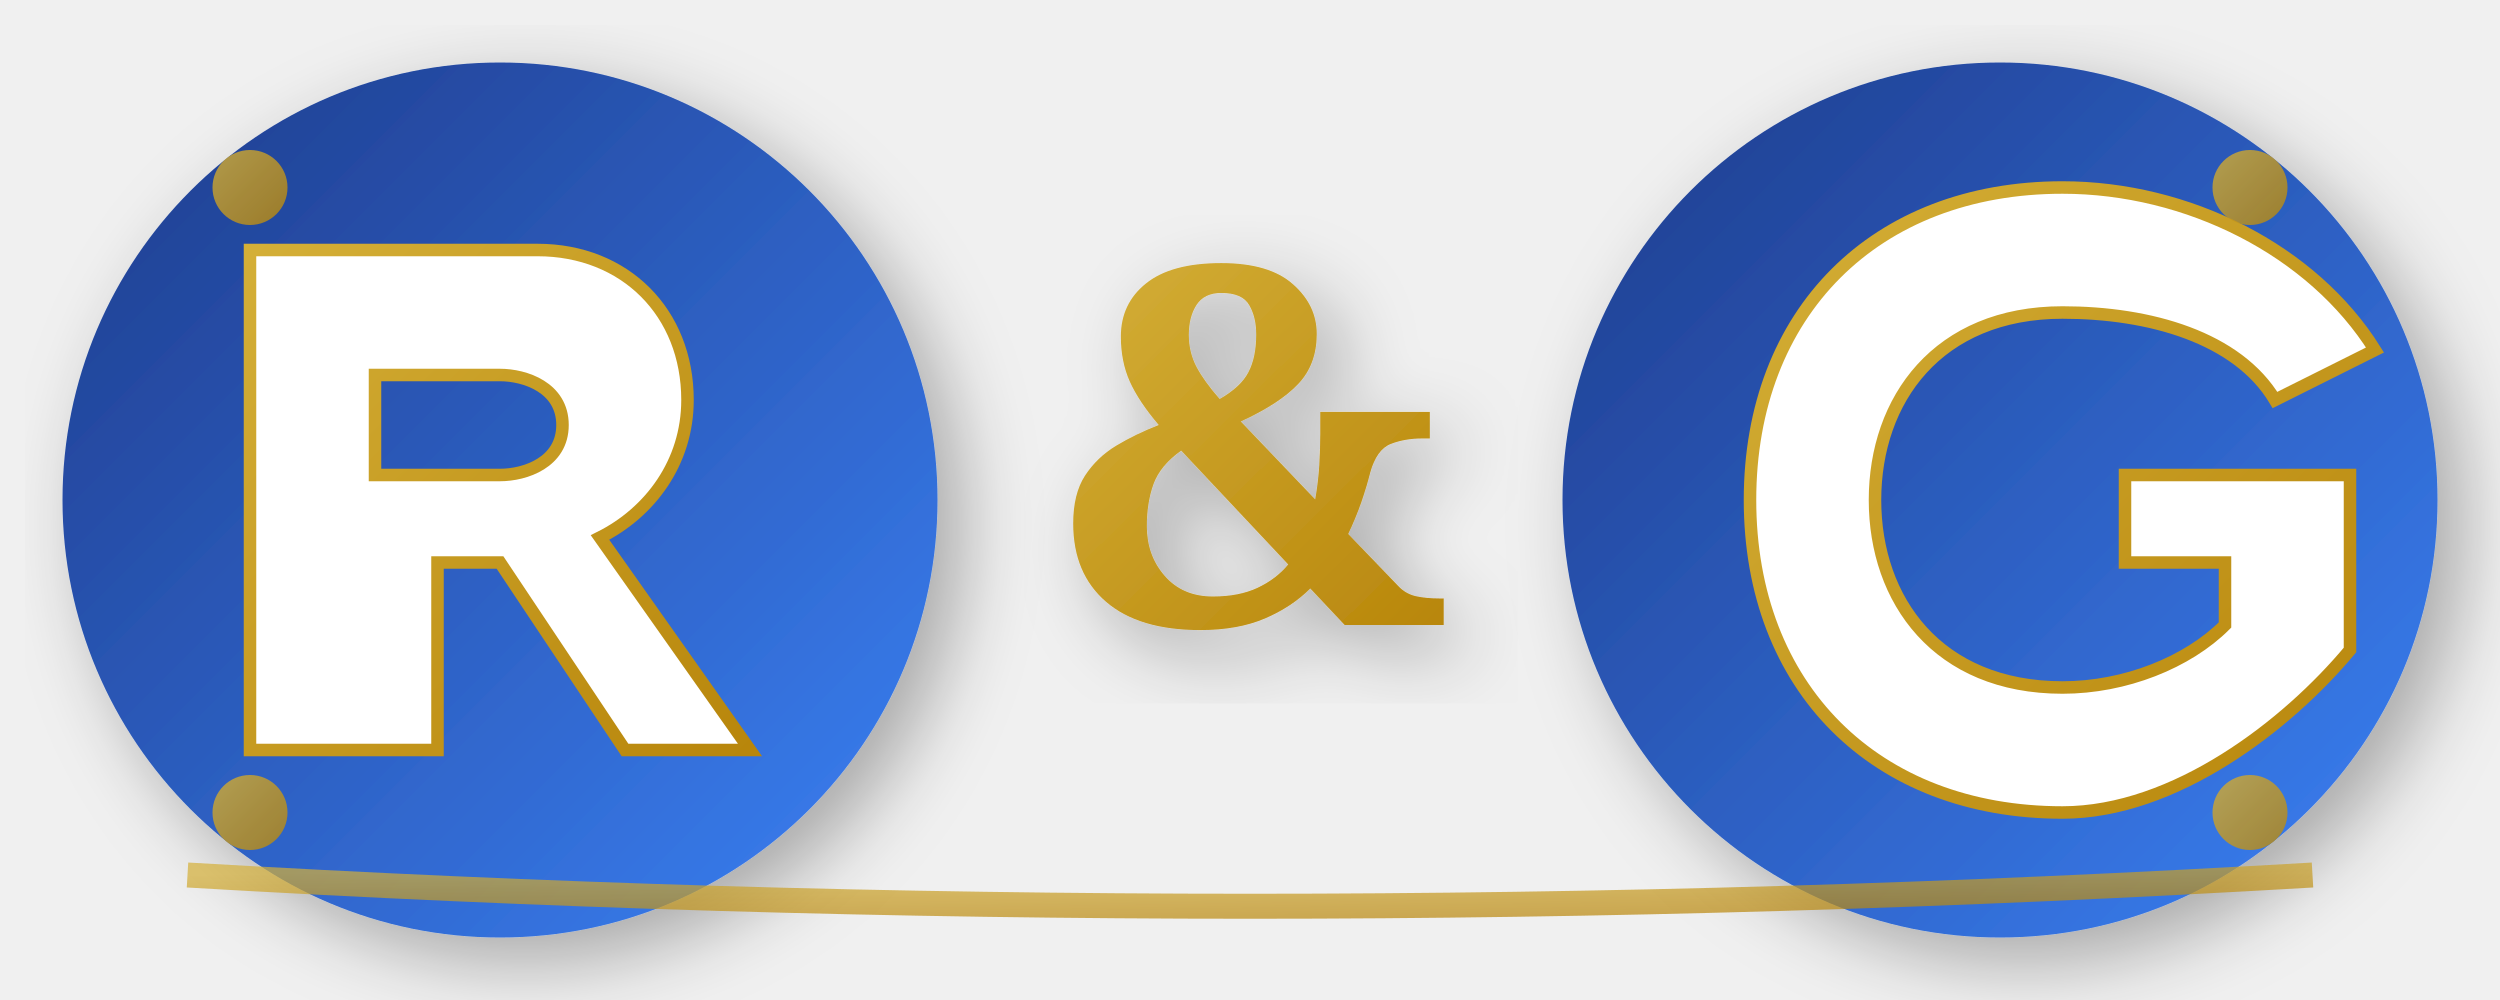
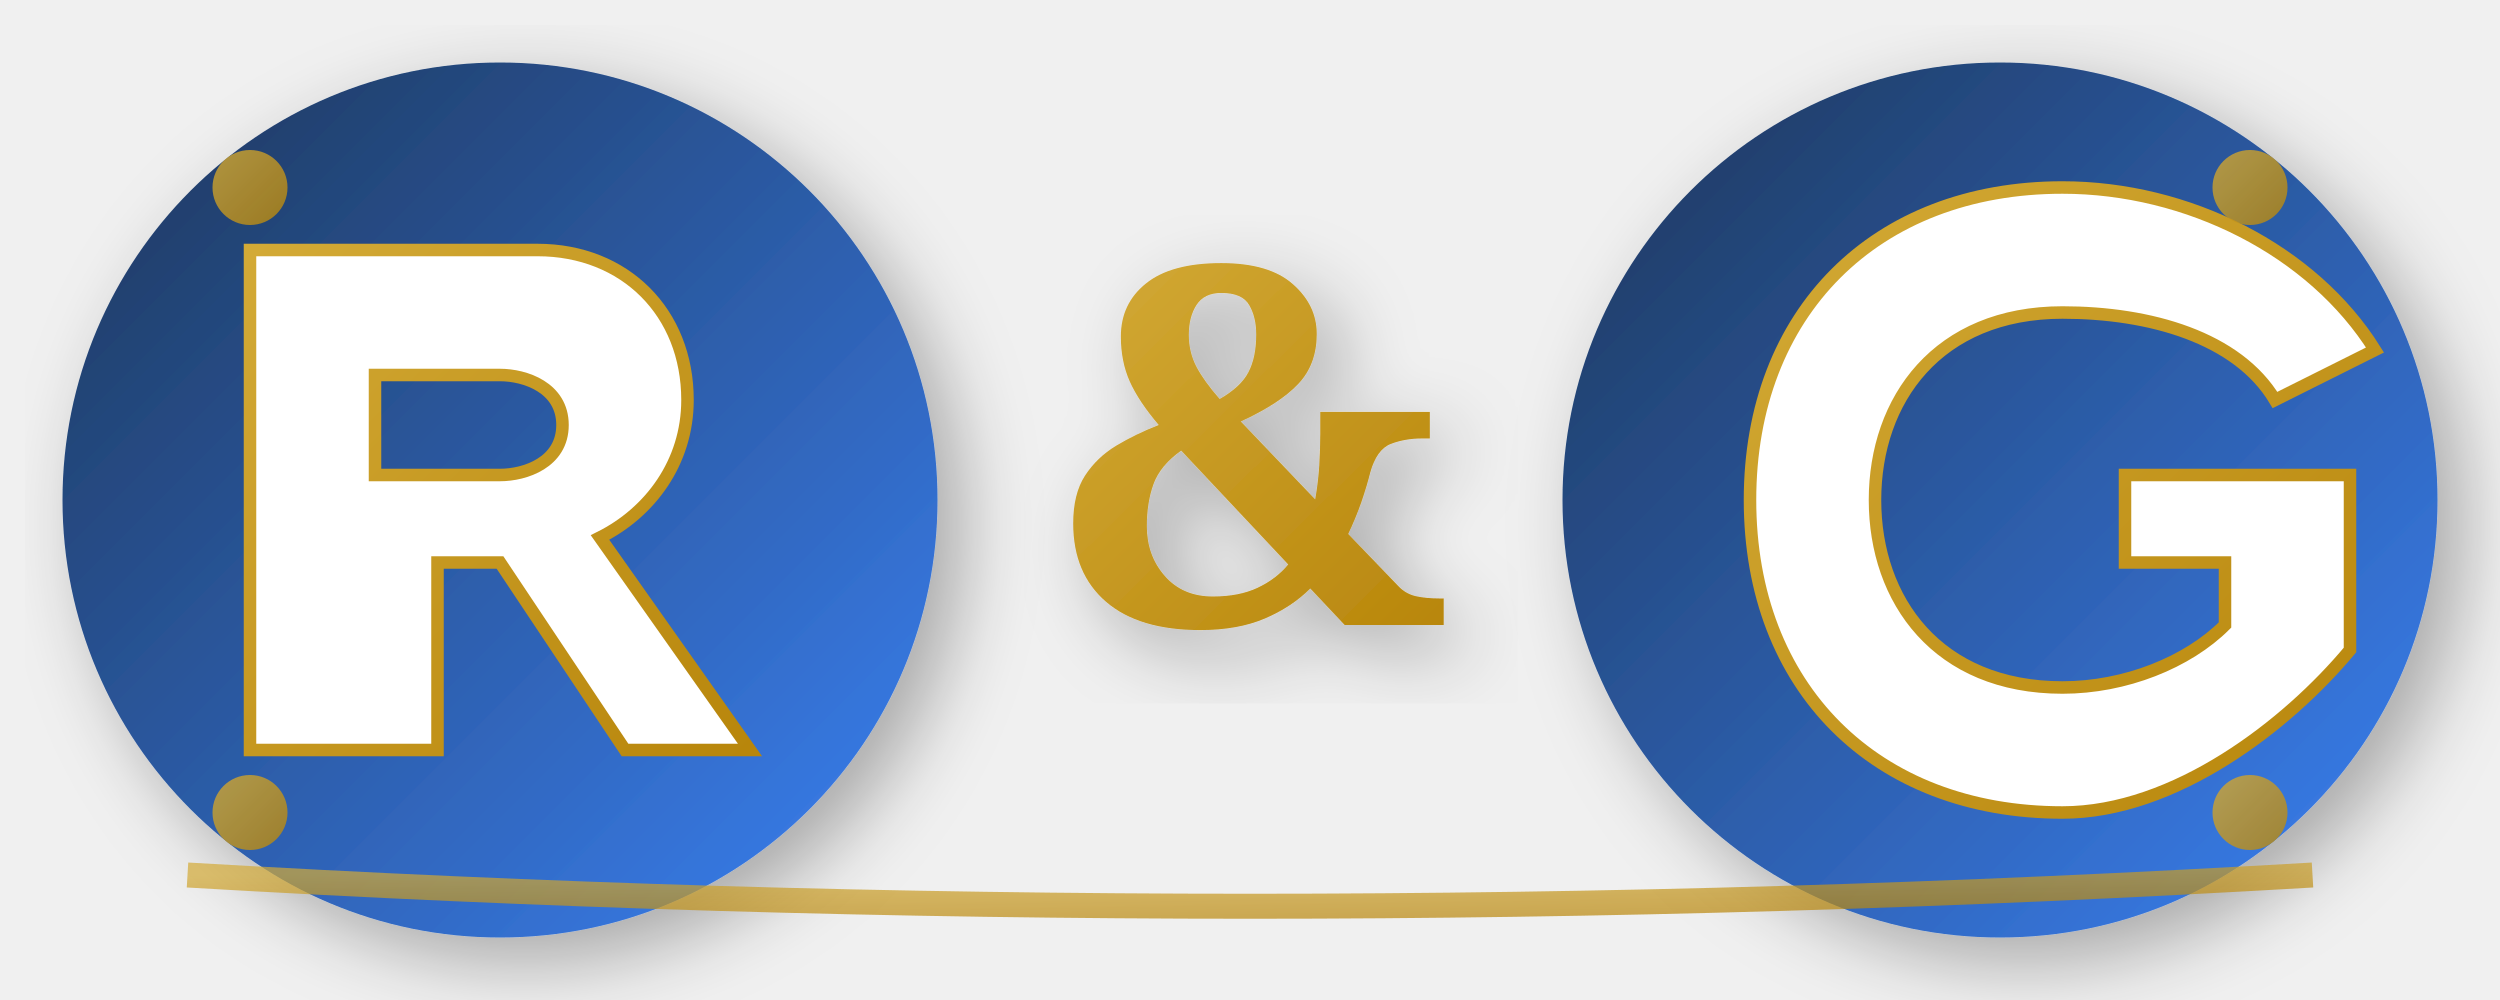
<svg xmlns="http://www.w3.org/2000/svg" viewBox="0 0 200 80" width="200" height="80">
  <defs>
    <linearGradient id="blueGradient" x1="0%" y1="0%" x2="100%" y2="100%">
-       <stop offset="0%" style="stop-color:#1e3a8a;stop-opacity:1" />
+       <stop offset="0%" style="stop-color:rgb(29, 53, 87);stop-opacity:1" />
      <stop offset="100%" style="stop-color:#3b82f6;stop-opacity:1" />
    </linearGradient>
    <linearGradient id="goldGradient" x1="0%" y1="0%" x2="100%" y2="100%">
-       <stop offset="0%" style="stop-color:#d4af37;stop-opacity:1" />
+       <stop offset="0%" style="stop-color:rgb(211, 170, 54);stop-opacity:1" />
      <stop offset="100%" style="stop-color:#b8860b;stop-opacity:1" />
    </linearGradient>
    <filter id="shadow" x="-20%" y="-20%" width="140%" height="140%">
      <feDropShadow dx="2" dy="2" stdDeviation="3" flood-color="rgba(0,0,0,0.3)" />
    </filter>
  </defs>
  <circle cx="40" cy="40" r="35" fill="url(#blueGradient)" filter="url(#shadow)" />
  <path d="M20 20 L20 60 L35 60 L35 45 L40 45 L50 60 L60 60 L48 43             C52 41 55 37 55 32 C55 25 50 20 43 20 Z            M30 30 L40 30 C42 30 45 31 45 34 C45 37 42 38 40 38             L30 38 Z" fill="white" stroke="url(#goldGradient)" stroke-width="1" />
  <text x="100" y="50" font-family="serif" font-size="40" font-weight="bold" fill="url(#goldGradient)" text-anchor="middle" filter="url(#shadow)">&amp;</text>
  <circle cx="160" cy="40" r="35" fill="url(#blueGradient)" filter="url(#shadow)" />
  <path d="M140 40 C140 25 150 15 165 15 C175 15 185 20 190 28             L182 32 C179 27 172 25 165 25 C155 25 150 32 150 40             C150 48 155 55 165 55 C170 55 175 53 178 50             L178 45 L170 45 L170 38 L188 38 L188 52             C183 58 174 65 165 65 C150 65 140 55 140 40 Z" fill="white" stroke="url(#goldGradient)" stroke-width="1" />
  <circle cx="20" cy="15" r="3" fill="url(#goldGradient)" opacity="0.8" />
  <circle cx="180" cy="15" r="3" fill="url(#goldGradient)" opacity="0.8" />
  <circle cx="20" cy="65" r="3" fill="url(#goldGradient)" opacity="0.8" />
  <circle cx="180" cy="65" r="3" fill="url(#goldGradient)" opacity="0.8" />
  <path d="M15 70 Q100 75 185 70" stroke="url(#goldGradient)" stroke-width="2" fill="none" opacity="0.7" />
</svg>
